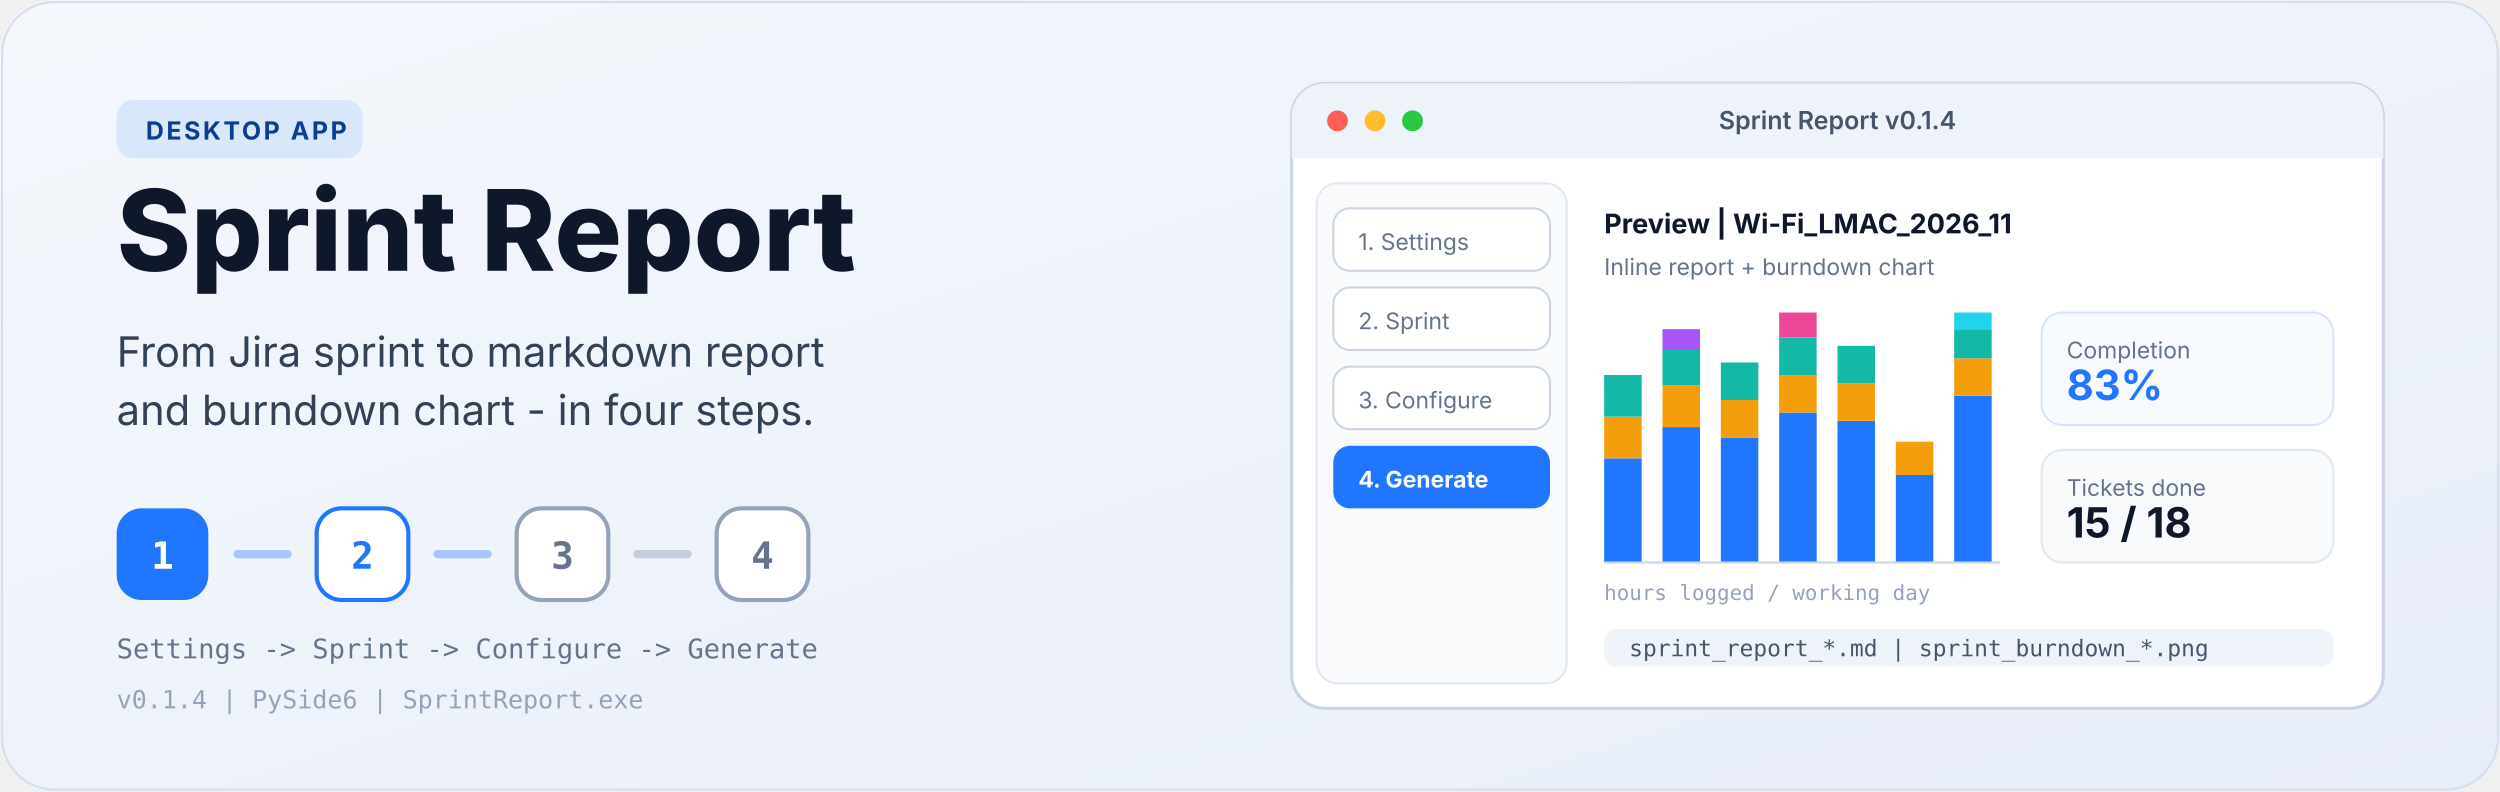
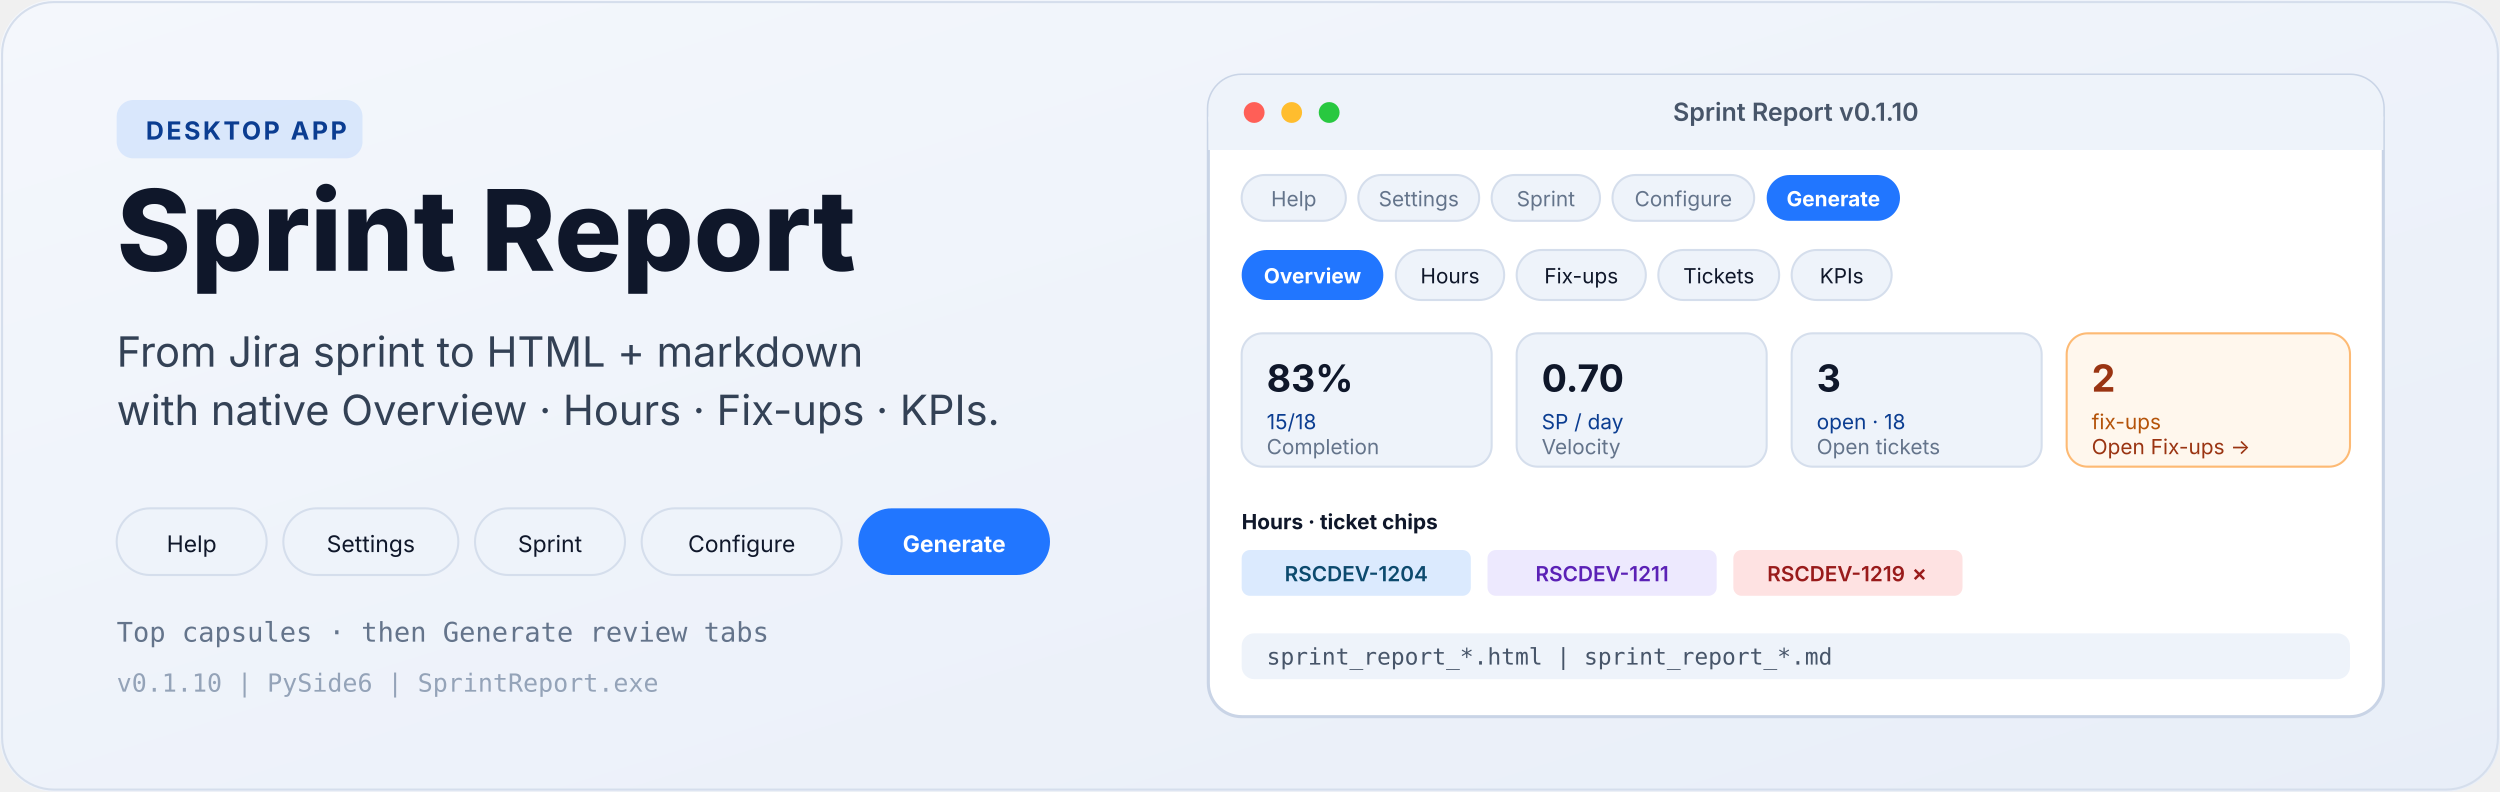
<svg xmlns="http://www.w3.org/2000/svg" width="1200" height="380" viewBox="0 0 1200 380" role="img" aria-labelledby="title desc">
  <defs>
    <linearGradient id="bg" x1="0" y1="0" x2="1" y2="1">
      <stop offset="0%" stop-color="#F4F7FC" />
      <stop offset="100%" stop-color="#E8EEF8" />
    </linearGradient>
  </defs>
  <rect width="1200" height="380" rx="26" fill="url(#bg)" />
  <rect x="1" y="1" width="1198" height="378" rx="25" fill="none" stroke="#D5DEEC" stroke-width="1" />
  <g id="title-block" transform="translate(56 48)">
    <rect x="0" y="0" width="118" height="28" rx="8" fill="#2176FF" fill-opacity="0.12" />
    <text x="14" y="19" font-family="-apple-system, BlinkMacSystemFont, 'Segoe UI', sans-serif" font-size="12" font-weight="700" fill="#0B3D91" letter-spacing="1.2">DESKTOP APP</text>
    <text x="0" y="82" font-family="-apple-system, BlinkMacSystemFont, 'Segoe UI', sans-serif" font-size="54" font-weight="760" fill="#0F172A">Sprint Report</text>
-     <text x="0" y="128" font-family="-apple-system, BlinkMacSystemFont, 'Segoe UI', sans-serif" font-size="20" fill="#334155">From Jira sprint to markdown report</text>
-     <text x="0" y="156" font-family="-apple-system, BlinkMacSystemFont, 'Segoe UI', sans-serif" font-size="20" fill="#334155">and burndown chart - in four steps.</text>
+     <text x="0" y="128" font-family="-apple-system, BlinkMacSystemFont, 'Segoe UI', sans-serif" font-size="20" fill="#334155">From Jira sprint to HTML + markdown</text>
+     <text x="0" y="156" font-family="-apple-system, BlinkMacSystemFont, 'Segoe UI', sans-serif" font-size="20" fill="#334155">with native Overview · Hours · Fix-ups · KPIs.</text>
    <g transform="translate(0 196)">
-       <rect x="0" y="0" width="44" height="44" rx="12" fill="#2176FF" />
-       <text x="22" y="29" text-anchor="middle" font-family="ui-monospace, SFMono-Regular, Menlo, monospace" font-size="18" font-weight="700" fill="#FFFFFF">1</text>
-       <rect x="56" y="20" width="28" height="4" rx="2" fill="#2176FF" fill-opacity="0.35" />
-       <rect x="96" y="0" width="44" height="44" rx="12" fill="#FFFFFF" stroke="#2176FF" stroke-width="2" />
-       <text x="118" y="29" text-anchor="middle" font-family="ui-monospace, SFMono-Regular, Menlo, monospace" font-size="18" font-weight="700" fill="#2176FF">2</text>
-       <rect x="152" y="20" width="28" height="4" rx="2" fill="#2176FF" fill-opacity="0.35" />
-       <rect x="192" y="0" width="44" height="44" rx="12" fill="#FFFFFF" stroke="#94A3B8" stroke-width="2" />
-       <text x="214" y="29" text-anchor="middle" font-family="ui-monospace, SFMono-Regular, Menlo, monospace" font-size="18" font-weight="700" fill="#64748B">3</text>
-       <rect x="248" y="20" width="28" height="4" rx="2" fill="#94A3B8" fill-opacity="0.45" />
-       <rect x="288" y="0" width="44" height="44" rx="12" fill="#FFFFFF" stroke="#94A3B8" stroke-width="2" />
-       <text x="310" y="29" text-anchor="middle" font-family="ui-monospace, SFMono-Regular, Menlo, monospace" font-size="18" font-weight="700" fill="#64748B">4</text>
-       <text x="0" y="72" font-family="ui-monospace, SFMono-Regular, Menlo, monospace" font-size="13" fill="#64748B">Settings -&gt; Sprint -&gt; Configure -&gt; Generate</text>
-       <text x="0" y="96" font-family="ui-monospace, SFMono-Regular, Menlo, monospace" font-size="12" fill="#94A3B8">v0.1.4  |  PySide6  |  SprintReport.exe</text>
+       <rect x="0" y="0" width="72" height="32" rx="16" fill="#EEF3FA" stroke="#D5DEEC" />
+       <text x="36" y="21" text-anchor="middle" font-family="-apple-system, BlinkMacSystemFont, 'Segoe UI', sans-serif" font-size="11" fill="#0F172A">Help</text>
+       <rect x="80" y="0" width="84" height="32" rx="16" fill="#EEF3FA" stroke="#D5DEEC" />
+       <text x="122" y="21" text-anchor="middle" font-family="-apple-system, BlinkMacSystemFont, 'Segoe UI', sans-serif" font-size="11" fill="#0F172A">Settings</text>
+       <rect x="172" y="0" width="72" height="32" rx="16" fill="#EEF3FA" stroke="#D5DEEC" />
+       <text x="208" y="21" text-anchor="middle" font-family="-apple-system, BlinkMacSystemFont, 'Segoe UI', sans-serif" font-size="11" fill="#0F172A">Sprint</text>
+       <rect x="252" y="0" width="96" height="32" rx="16" fill="#EEF3FA" stroke="#D5DEEC" />
+       <text x="300" y="21" text-anchor="middle" font-family="-apple-system, BlinkMacSystemFont, 'Segoe UI', sans-serif" font-size="11" fill="#0F172A">Configure</text>
+       <rect x="356" y="0" width="92" height="32" rx="16" fill="#2176FF" />
+       <text x="402" y="21" text-anchor="middle" font-family="-apple-system, BlinkMacSystemFont, 'Segoe UI', sans-serif" font-size="11" font-weight="700" fill="#FFFFFF">Generate</text>
+       <text x="0" y="64" font-family="ui-monospace, SFMono-Regular, Menlo, monospace" font-size="13" fill="#64748B">Top capsules  ·  then Generate review tabs</text>
+       <text x="0" y="88" font-family="ui-monospace, SFMono-Regular, Menlo, monospace" font-size="12" fill="#94A3B8">v0.1.10  |  PySide6  |  SprintReport.exe</text>
    </g>
  </g>
-   <g id="project-proof" transform="translate(620 40)">
-     <rect x="0" y="0" width="524" height="300" rx="16" fill="#FFFFFF" stroke="#C9D4E6" stroke-width="1.5" />
-     <rect x="0" y="0" width="524" height="36" rx="16" fill="#EEF3FA" />
-     <rect x="0" y="20" width="524" height="16" fill="#EEF3FA" />
+   <g id="project-proof" transform="translate(580 36)">
+     <rect x="0" y="0" width="564" height="308" rx="16" fill="#FFFFFF" stroke="#C9D4E6" stroke-width="1.5" />
+     <rect x="0" y="0" width="564" height="36" rx="16" fill="#EEF3FA" />
+     <rect x="0" y="20" width="564" height="16" fill="#EEF3FA" />
    <circle cx="22" cy="18" r="5" fill="#FF5F57" />
    <circle cx="40" cy="18" r="5" fill="#FFBD2E" />
    <circle cx="58" cy="18" r="5" fill="#28C840" />
-     <text x="262" y="22" text-anchor="middle" font-family="-apple-system, BlinkMacSystemFont, 'Segoe UI', sans-serif" font-size="12" font-weight="600" fill="#475569">Sprint Report v0.1.4</text>
-     <rect x="12" y="48" width="120" height="240" rx="10" fill="#F8FAFC" stroke="#E2E8F0" />
-     <rect x="20" y="60" width="104" height="30" rx="8" fill="#FFFFFF" stroke="#CBD5E1" />
-     <text x="32" y="80" font-family="-apple-system, BlinkMacSystemFont, 'Segoe UI', sans-serif" font-size="11" fill="#64748B">1. Settings</text>
-     <rect x="20" y="98" width="104" height="30" rx="8" fill="#FFFFFF" stroke="#CBD5E1" />
-     <text x="32" y="118" font-family="-apple-system, BlinkMacSystemFont, 'Segoe UI', sans-serif" font-size="11" fill="#64748B">2. Sprint</text>
-     <rect x="20" y="136" width="104" height="30" rx="8" fill="#FFFFFF" stroke="#CBD5E1" />
-     <text x="32" y="156" font-family="-apple-system, BlinkMacSystemFont, 'Segoe UI', sans-serif" font-size="11" fill="#64748B">3. Configure</text>
-     <rect x="20" y="174" width="104" height="30" rx="8" fill="#2176FF" />
-     <text x="32" y="194" font-family="-apple-system, BlinkMacSystemFont, 'Segoe UI', sans-serif" font-size="11" font-weight="700" fill="#FFFFFF">4. Generate</text>
-     <text x="150" y="72" font-family="-apple-system, BlinkMacSystemFont, 'Segoe UI', sans-serif" font-size="13" font-weight="700" fill="#0F172A">Preview | Wi-Fi_LMAC_2026_11</text>
-     <text x="150" y="92" font-family="-apple-system, BlinkMacSystemFont, 'Segoe UI', sans-serif" font-size="11" fill="#64748B">Inline report + burndown chart</text>
-     <g transform="translate(150 110)">
-       <rect x="0" y="70" width="18" height="50" fill="#2176FF" />
-       <rect x="0" y="50" width="18" height="20" fill="#F59E0B" />
-       <rect x="0" y="30" width="18" height="20" fill="#14B8A6" />
-       <rect x="28" y="55" width="18" height="65" fill="#2176FF" />
-       <rect x="28" y="35" width="18" height="20" fill="#F59E0B" />
-       <rect x="28" y="18" width="18" height="17" fill="#14B8A6" />
-       <rect x="28" y="8" width="18" height="10" fill="#A855F7" />
-       <rect x="56" y="60" width="18" height="60" fill="#2176FF" />
-       <rect x="56" y="42" width="18" height="18" fill="#F59E0B" />
-       <rect x="56" y="24" width="18" height="18" fill="#14B8A6" />
-       <rect x="84" y="48" width="18" height="72" fill="#2176FF" />
-       <rect x="84" y="30" width="18" height="18" fill="#F59E0B" />
-       <rect x="84" y="12" width="18" height="18" fill="#14B8A6" />
-       <rect x="84" y="0" width="18" height="12" fill="#EC4899" />
-       <rect x="112" y="52" width="18" height="68" fill="#2176FF" />
-       <rect x="112" y="34" width="18" height="18" fill="#F59E0B" />
-       <rect x="112" y="16" width="18" height="18" fill="#14B8A6" />
-       <rect x="140" y="78" width="18" height="42" fill="#2176FF" />
-       <rect x="140" y="62" width="18" height="16" fill="#F59E0B" />
-       <rect x="168" y="40" width="18" height="80" fill="#2176FF" />
-       <rect x="168" y="22" width="18" height="18" fill="#F59E0B" />
-       <rect x="168" y="8" width="18" height="14" fill="#14B8A6" />
-       <rect x="168" y="0" width="18" height="8" fill="#22D3EE" />
-       <line x1="0" y1="120" x2="190" y2="120" stroke="#CBD5E1" stroke-width="1" />
-       <text x="0" y="138" font-family="ui-monospace, SFMono-Regular, Menlo, monospace" font-size="10" fill="#94A3B8">hours logged / working day</text>
+     <text x="282" y="22" text-anchor="middle" font-family="-apple-system, BlinkMacSystemFont, 'Segoe UI', sans-serif" font-size="12" font-weight="600" fill="#475569">Sprint Report v0.1.10</text>
+     <g transform="translate(16 48)" font-family="-apple-system, BlinkMacSystemFont, 'Segoe UI', sans-serif" font-size="10">
+       <rect width="50" height="22" rx="11" fill="#EEF3FA" stroke="#D5DEEC" />
+       <text x="25" y="15" text-anchor="middle" fill="#64748B">Help</text>
+       <rect x="56" y="0" width="58" height="22" rx="11" fill="#EEF3FA" stroke="#D5DEEC" />
+       <text x="85" y="15" text-anchor="middle" fill="#64748B">Settings</text>
+       <rect x="120" y="0" width="52" height="22" rx="11" fill="#EEF3FA" stroke="#D5DEEC" />
+       <text x="146" y="15" text-anchor="middle" fill="#64748B">Sprint</text>
+       <rect x="178" y="0" width="68" height="22" rx="11" fill="#EEF3FA" stroke="#D5DEEC" />
+       <text x="212" y="15" text-anchor="middle" fill="#64748B">Configure</text>
+       <rect x="252" y="0" width="64" height="22" rx="11" fill="#2176FF" />
+       <text x="284" y="15" text-anchor="middle" font-weight="700" fill="#FFFFFF">Generate</text>
    </g>
-     <g transform="translate(360 110)">
-       <rect x="0" y="0" width="140" height="54" rx="10" fill="#F7FAFF" stroke="#D6E4FF" />
-       <text x="12" y="22" font-family="-apple-system, BlinkMacSystemFont, 'Segoe UI', sans-serif" font-size="11" fill="#64748B">Completion</text>
-       <text x="12" y="42" font-family="-apple-system, BlinkMacSystemFont, 'Segoe UI', sans-serif" font-size="20" font-weight="700" fill="#2176FF">83%</text>
-       <rect x="0" y="66" width="140" height="54" rx="10" fill="#F8FAFC" stroke="#E2E8F0" />
-       <text x="12" y="88" font-family="-apple-system, BlinkMacSystemFont, 'Segoe UI', sans-serif" font-size="11" fill="#64748B">Tickets done</text>
-       <text x="12" y="108" font-family="-apple-system, BlinkMacSystemFont, 'Segoe UI', sans-serif" font-size="20" font-weight="700" fill="#0F172A">15 / 18</text>
+     <g transform="translate(16 84)" font-family="-apple-system, BlinkMacSystemFont, 'Segoe UI', sans-serif" font-size="10">
+       <rect width="68" height="24" rx="12" fill="#2176FF" />
+       <text x="34" y="16" text-anchor="middle" font-weight="700" fill="#FFFFFF">Overview</text>
+       <rect x="74" y="0" width="52" height="24" rx="12" fill="#EEF3FA" stroke="#D5DEEC" />
+       <text x="100" y="16" text-anchor="middle" fill="#0F172A">Hours</text>
+       <rect x="132" y="0" width="62" height="24" rx="12" fill="#EEF3FA" stroke="#D5DEEC" />
+       <text x="163" y="16" text-anchor="middle" fill="#0F172A">Fix-ups</text>
+       <rect x="200" y="0" width="58" height="24" rx="12" fill="#EEF3FA" stroke="#D5DEEC" />
+       <text x="229" y="16" text-anchor="middle" fill="#0F172A">Tickets</text>
+       <rect x="264" y="0" width="48" height="24" rx="12" fill="#EEF3FA" stroke="#D5DEEC" />
+       <text x="288" y="16" text-anchor="middle" fill="#0F172A">KPIs</text>
    </g>
-     <rect x="150" y="262" width="350" height="18" rx="6" fill="#EEF3FA" />
-     <text x="162" y="275" font-family="ui-monospace, SFMono-Regular, Menlo, monospace" font-size="11" fill="#475569">sprint_report_*.md  |  sprint_burndown_*.png</text>
+     <g transform="translate(16 124)" font-family="-apple-system, BlinkMacSystemFont, 'Segoe UI', sans-serif">
+       <rect width="120" height="64" rx="10" fill="#EEF3FA" stroke="#D5DEEC" />
+       <text x="12" y="28" font-size="18" font-weight="700" fill="#0F172A">83%</text>
+       <text x="12" y="46" font-size="10" fill="#0B3D91">15/18</text>
+       <text x="12" y="58" font-size="10" fill="#64748B">Completion</text>
+       <rect x="132" y="0" width="120" height="64" rx="10" fill="#EEF3FA" stroke="#D5DEEC" />
+       <text x="144" y="28" font-size="18" font-weight="700" fill="#0F172A">0.70</text>
+       <text x="144" y="46" font-size="10" fill="#0B3D91">SP / day</text>
+       <text x="144" y="58" font-size="10" fill="#64748B">Velocity</text>
+       <rect x="264" y="0" width="120" height="64" rx="10" fill="#EEF3FA" stroke="#D5DEEC" />
+       <text x="276" y="28" font-size="18" font-weight="700" fill="#0F172A">3</text>
+       <text x="276" y="46" font-size="10" fill="#0B3D91">open · 18</text>
+       <text x="276" y="58" font-size="10" fill="#64748B">Open tickets</text>
+       <rect x="396" y="0" width="136" height="64" rx="10" fill="#FFF7ED" stroke="#FDBA74" />
+       <text x="408" y="28" font-size="18" font-weight="700" fill="#9A3412">2</text>
+       <text x="408" y="46" font-size="10" fill="#B45309">fix-ups</text>
+       <text x="408" y="58" font-size="10" fill="#9A3412">Open Fix-ups →</text>
+     </g>
+     <g transform="translate(16 204)" font-family="-apple-system, BlinkMacSystemFont, 'Segoe UI', sans-serif" font-size="10">
+       <text x="0" y="14" font-weight="700" fill="#0F172A">Hours · ticket chips</text>
+       <rect y="24" width="110" height="22" rx="4" fill="#DBEAFE" />
+       <text x="55" y="39" text-anchor="middle" font-weight="600" fill="#0C4A6E">RSCDEV-1204</text>
+       <rect x="118" y="24" width="110" height="22" rx="4" fill="#EDE9FE" />
+       <text x="173" y="39" text-anchor="middle" font-weight="600" fill="#5B21B6">RSCDEV-1211</text>
+       <rect x="236" y="24" width="110" height="22" rx="4" fill="#FEE2E2" />
+       <text x="291" y="39" text-anchor="middle" font-weight="600" fill="#991B1B">RSCDEV-1219 ✗</text>
+     </g>
+     <rect x="16" y="268" width="532" height="22" rx="6" fill="#EEF3FA" />
+     <text x="28" y="283" font-family="ui-monospace, SFMono-Regular, Menlo, monospace" font-size="11" fill="#475569">sprint_report_*.html  |  sprint_report_*.md</text>
  </g>
</svg>
